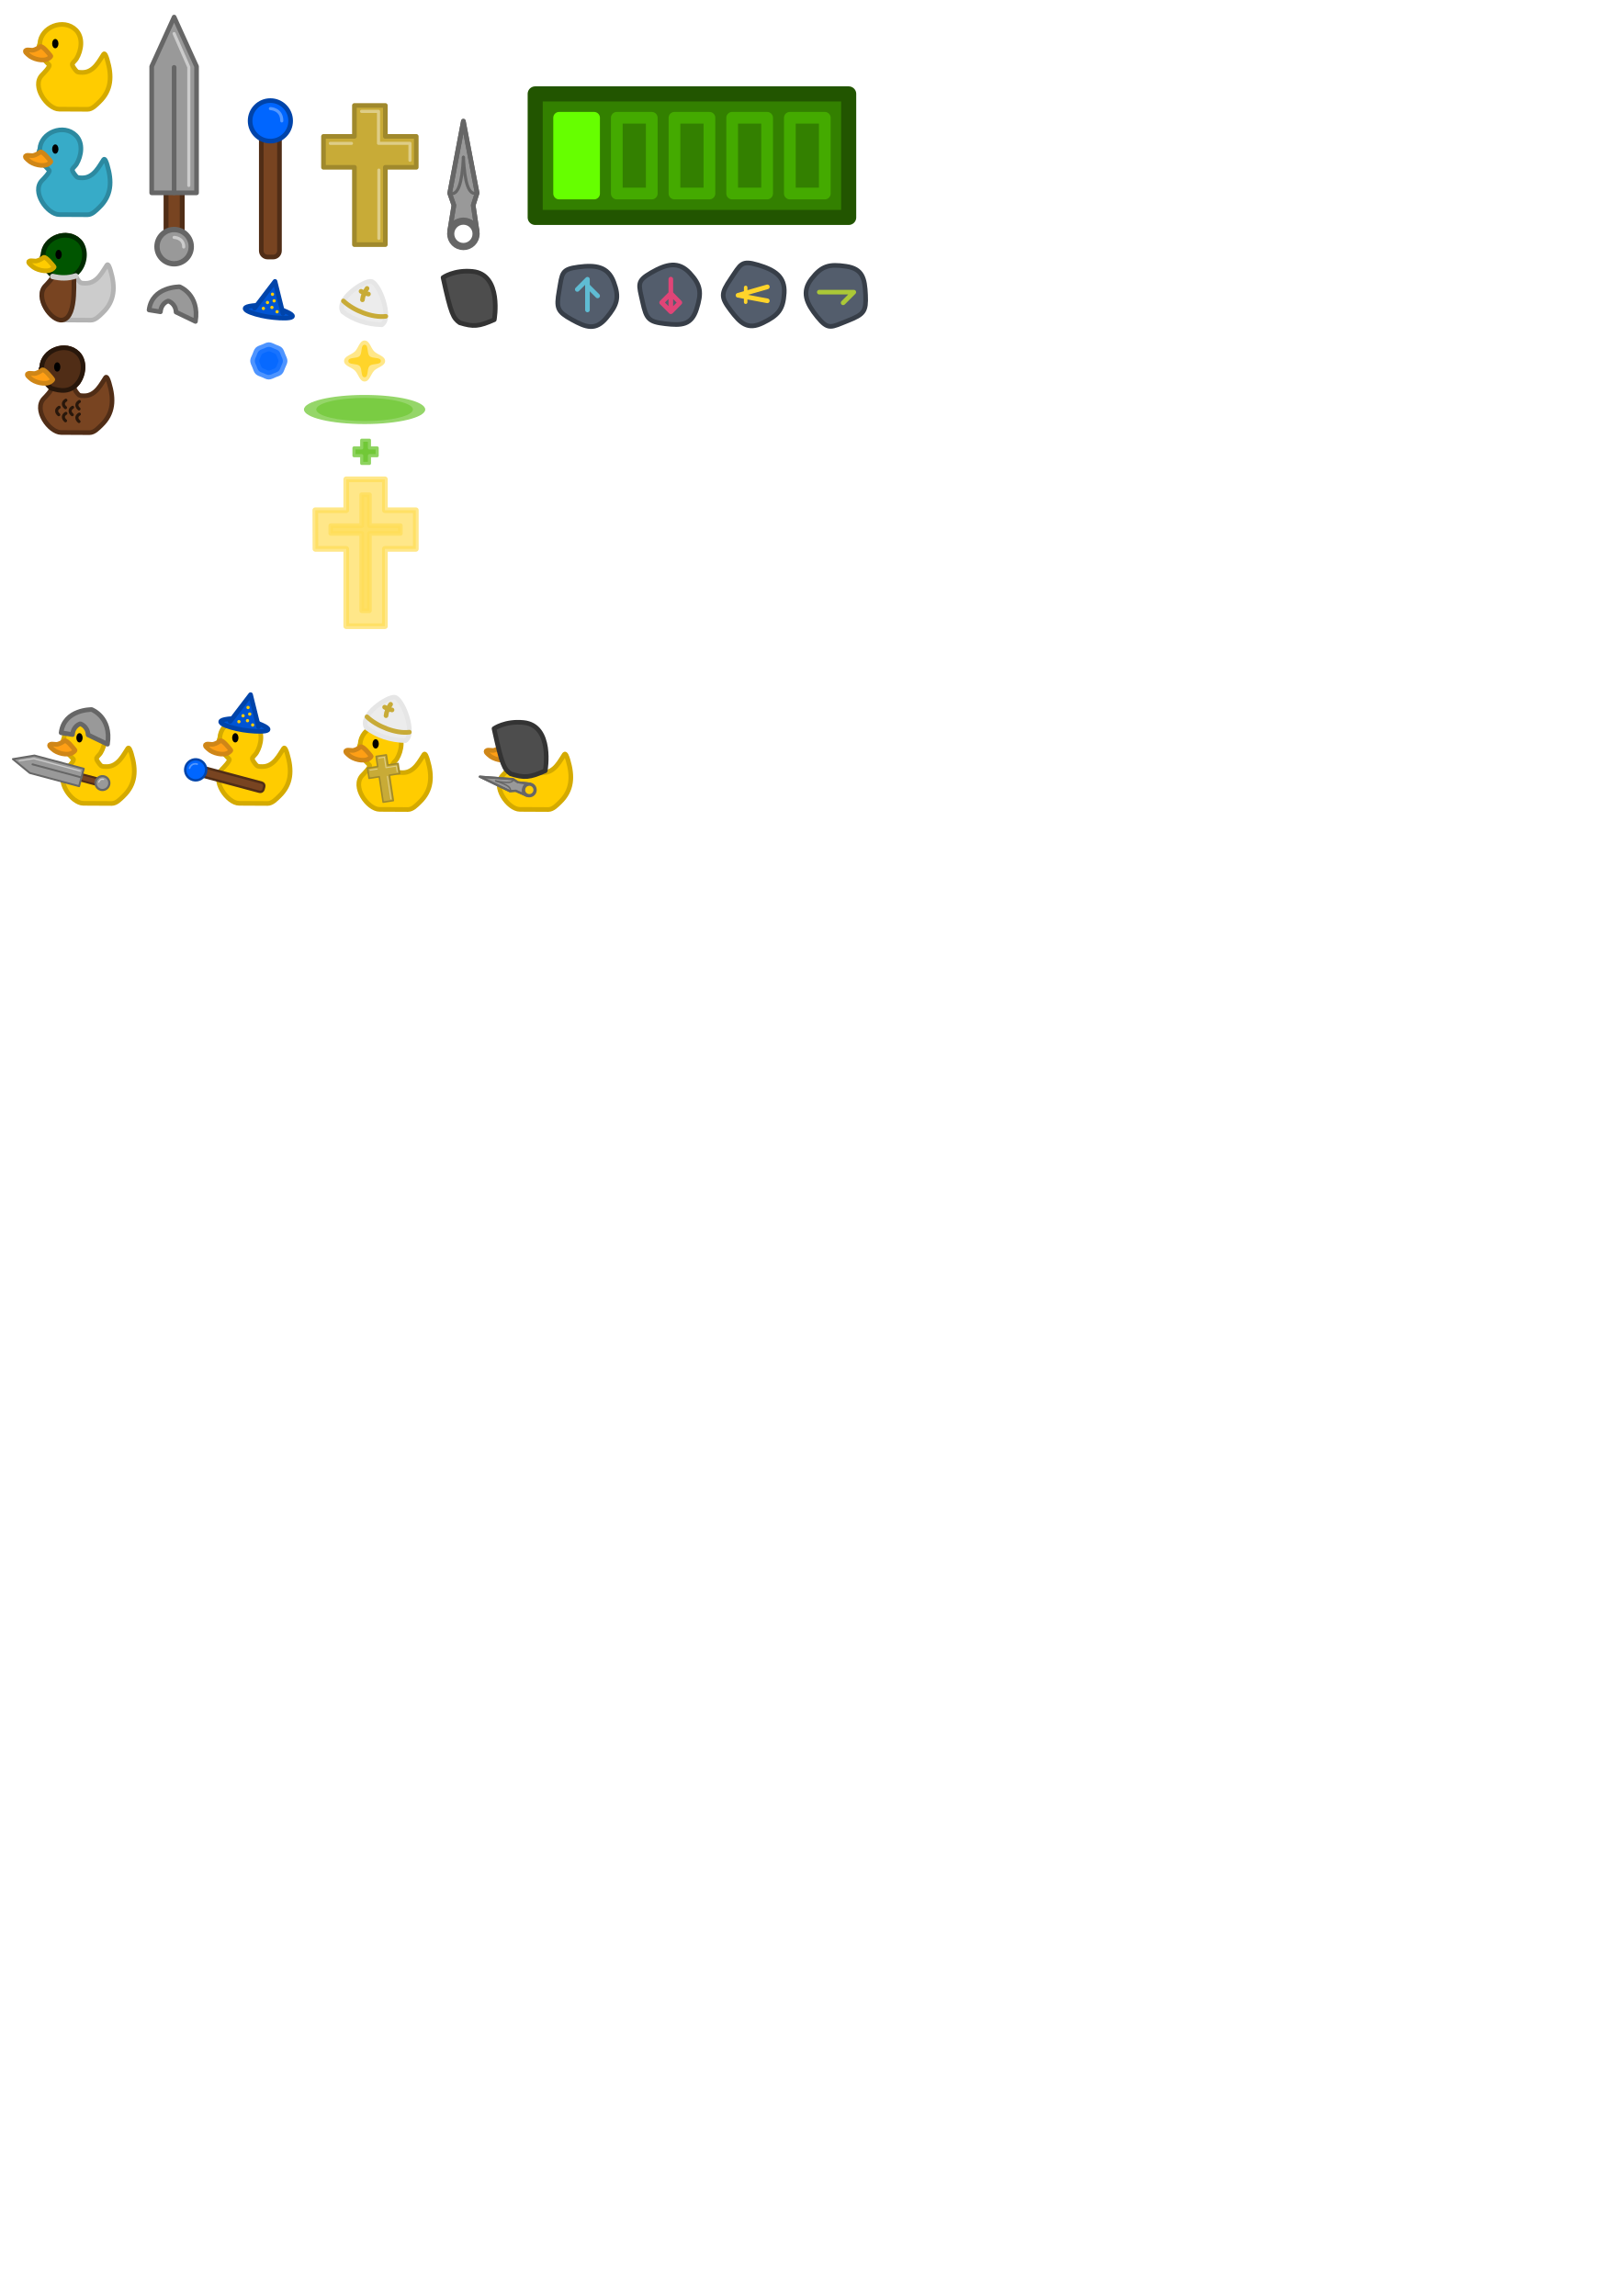
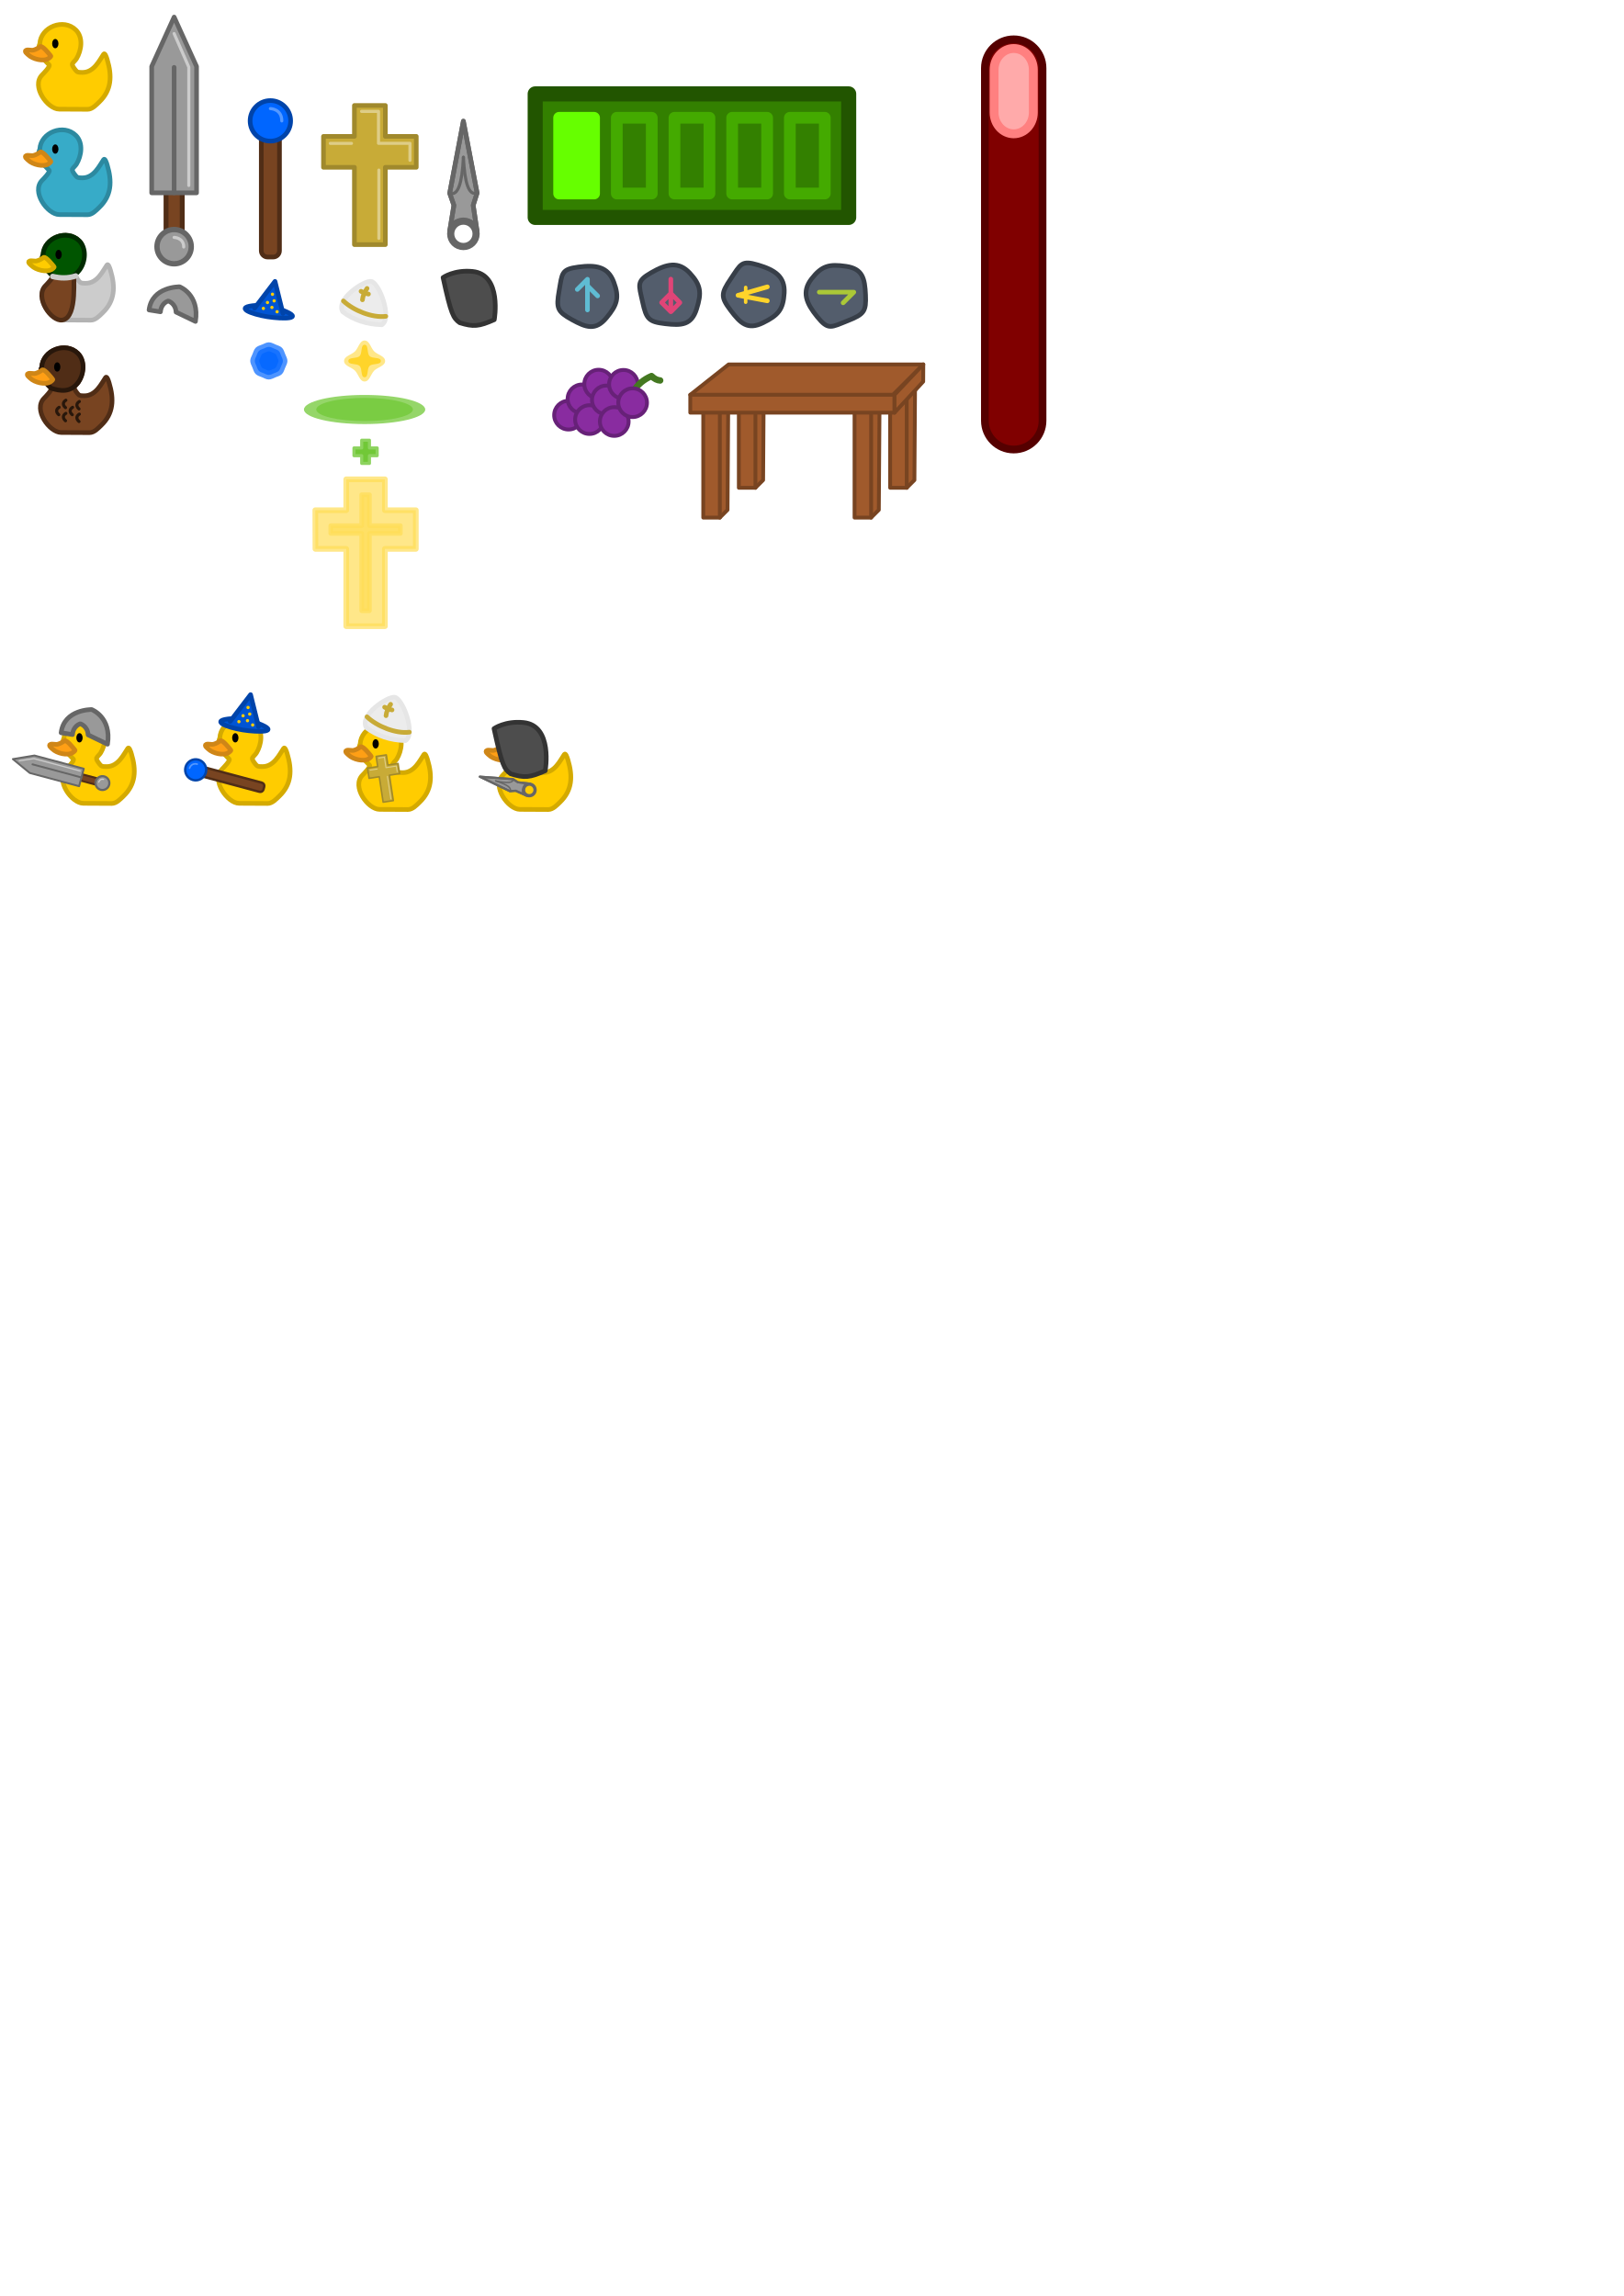
<svg xmlns="http://www.w3.org/2000/svg" xmlns:xlink="http://www.w3.org/1999/xlink" width="210mm" height="297mm" viewBox="0 0 210 297" version="1.1" id="svg1">
-   <defs id="defs1" />
+   <defs id="defs1">
+     </defs>
  <g id="layer1">
    <g id="g3" transform="translate(-98.49592,-90.29096)" style="fill:#71c837">
      <ellipse style="fill:#71c837;fill-opacity:0.75;stroke:none;stroke-width:0.753;stroke-linecap:round;stroke-linejoin:round;stroke-dasharray:none;stroke-opacity:1;paint-order:markers stroke fill" id="path23-5" cx="145.65" cy="143.262" rx="7.842" ry="1.883" />
      <ellipse style="fill:#71c837;fill-opacity:0.75;stroke:none;stroke-width:0.6;stroke-linecap:round;stroke-linejoin:round;stroke-dasharray:none;stroke-opacity:1;paint-order:markers stroke fill" id="path23" cx="145.65" cy="143.262" rx="6.251" ry="1.501" />
    </g>
    <g id="g309-5" transform="translate(-73.71679,-89.89099)">
      <path style="fill:#ffcc00;fill-opacity:1;stroke:#d4aa00;stroke-width:0.6;stroke-linecap:round;stroke-linejoin:round;stroke-dasharray:none;stroke-dashoffset:0;stroke-opacity:1;paint-order:normal" d="m 78.865,95.555 c 0.114,-2.192 3.098,-3.351 4.67,-1.779 0.978,0.978 0.714,2.644 0.073,3.711 -0.142,0.236 -0.415,0.426 -0.533,0.665 -0.097,0.196 0.419,0.849 0.574,0.979 0.172,0.144 0.526,0.129 0.735,0.129 1.5,0 2.207,-1.601 2.737,-2.363 0.158,-0.227 0.359,0.36 0.459,0.692 0.646,2.145 0.568,3.966 -1.029,5.498 -0.412,0.395 -0.91,0.942 -1.514,0.942 -1.498,0 -2.737,-0.019 -3.664,-0.019 -1.518,0 -3.66,-2.978 -2.2,-4.438 0.133,-0.133 1.087,-1.104 0.905,-1.286 -0.7,-0.7 -1.697,-1.657 -1.215,-2.731 z" id="path305-7" />
      <path style="fill:#ff9f15;fill-opacity:1;stroke:#cf8617;stroke-width:0.6;stroke-linecap:round;stroke-linejoin:round;stroke-dasharray:none;stroke-dashoffset:0;stroke-opacity:1;paint-order:normal" d="m 78.945,95.909 c -0.256,0.187 -0.565,0.366 -0.875,0.453 -0.29,0.081 -0.709,-0.078 -0.954,0.019 -0.356,0.14 0.161,0.509 0.254,0.602 0.547,0.547 1.952,0.919 2.629,0.468 0.052,-0.035 0.353,-0.245 0.285,-0.327 -0.209,-0.252 -1.016,-1.302 -1.339,-1.214 z" id="path306-4" />
      <ellipse style="fill:#000000;fill-opacity:1;stroke:none;stroke-width:0.632;stroke-linecap:round;stroke-linejoin:round;stroke-dasharray:none;stroke-dashoffset:0;stroke-opacity:1;paint-order:normal" id="path309-1" cx="80.868" cy="95.535" rx="0.409" ry="0.601" />
    </g>
    <g id="g309-5-3" transform="translate(-73.46537,-48.06432)">
      <path style="fill:#784421;fill-opacity:1;stroke:#502d16;stroke-width:0.6;stroke-linecap:round;stroke-linejoin:round;stroke-dasharray:none;stroke-dashoffset:0;stroke-opacity:1;paint-order:normal" d="m 78.865,95.555 c 0.114,-2.192 3.098,-3.351 4.67,-1.779 0.978,0.978 0.714,2.644 0.073,3.711 -0.142,0.236 -0.415,0.426 -0.533,0.665 -0.097,0.196 0.419,0.849 0.574,0.979 0.172,0.144 0.526,0.129 0.735,0.129 1.5,0 2.207,-1.601 2.737,-2.363 0.158,-0.227 0.359,0.36 0.459,0.692 0.646,2.145 0.568,3.966 -1.029,5.498 -0.412,0.395 -0.91,0.942 -1.514,0.942 -1.498,0 -2.737,-0.019 -3.664,-0.019 -1.518,0 -3.66,-2.978 -2.2,-4.438 0.133,-0.133 1.087,-1.104 0.905,-1.286 -0.7,-0.7 -1.697,-1.657 -1.215,-2.731 z" id="path305-7-5" />
      <path style="display:inline;fill:#502d16;fill-opacity:1;stroke:#28170b;stroke-width:0.6;stroke-linecap:round;stroke-linejoin:round;stroke-dasharray:none;stroke-dashoffset:0;stroke-opacity:1;paint-order:normal" d="m 78.865,95.555 c 0.114,-2.192 3.098,-3.351 4.67,-1.779 0.978,0.978 0.804,2.704 0.073,3.711 -1.023,1.41 -2.331,1.166 -3.529,0.799 -0.7,-0.7 -1.697,-1.657 -1.215,-2.731 z" id="path305-7-8-0-9" />
      <path style="fill:#ff9f15;fill-opacity:1;stroke:#cf8617;stroke-width:0.6;stroke-linecap:round;stroke-linejoin:round;stroke-dasharray:none;stroke-dashoffset:0;stroke-opacity:1;paint-order:normal" d="m 78.945,95.909 c -0.256,0.187 -0.565,0.366 -0.875,0.453 -0.29,0.081 -0.709,-0.078 -0.954,0.019 -0.356,0.14 0.161,0.509 0.254,0.602 0.547,0.547 1.952,0.919 2.629,0.468 0.052,-0.035 0.353,-0.245 0.285,-0.327 -0.209,-0.252 -1.016,-1.302 -1.339,-1.214 z" id="path306-4-6" />
      <ellipse style="fill:#000000;fill-opacity:1;stroke:none;stroke-width:0.632;stroke-linecap:round;stroke-linejoin:round;stroke-dasharray:none;stroke-dashoffset:0;stroke-opacity:1;paint-order:normal" id="path309-1-29" cx="80.868" cy="95.535" rx="0.409" ry="0.601" />
      <path style="fill:none;stroke:#28170b;stroke-width:0.4;stroke-linecap:round;stroke-linejoin:round;stroke-dasharray:none;stroke-opacity:0.998;paint-order:stroke markers fill" d="m 81.983,99.838 c -0.429,0.25 -0.403,0.658 -0.045,0.956" id="path13" />
      <path style="fill:none;stroke:#28170b;stroke-width:0.4;stroke-linecap:round;stroke-linejoin:round;stroke-dasharray:none;stroke-opacity:0.998;paint-order:stroke markers fill" d="m 82.855,100.752 c -0.429,0.25 -0.403,0.658 -0.045,0.956" id="path13-4" />
      <path style="fill:none;stroke:#28170b;stroke-width:0.4;stroke-linecap:round;stroke-linejoin:round;stroke-dasharray:none;stroke-opacity:0.998;paint-order:stroke markers fill" d="m 83.727,100.002 c -0.429,0.25 -0.403,0.658 -0.045,0.956" id="path13-6" />
      <path style="fill:none;stroke:#28170b;stroke-width:0.4;stroke-linecap:round;stroke-linejoin:round;stroke-dasharray:none;stroke-opacity:0.998;paint-order:stroke markers fill" d="m 83.727,101.634 c -0.429,0.25 -0.403,0.658 -0.045,0.956" id="path13-1" />
      <path style="fill:none;stroke:#28170b;stroke-width:0.4;stroke-linecap:round;stroke-linejoin:round;stroke-dasharray:none;stroke-opacity:0.998;paint-order:stroke markers fill" d="m 81.11,100.752 c -0.429,0.25 -0.403,0.658 -0.045,0.956" id="path13-9" />
      <path style="fill:none;stroke:#28170b;stroke-width:0.4;stroke-linecap:round;stroke-linejoin:round;stroke-dasharray:none;stroke-opacity:0.998;paint-order:stroke markers fill" d="m 81.983,101.535 c -0.429,0.25 -0.403,0.658 -0.045,0.956" id="path13-2" />
    </g>
    <g id="g309-5-0" transform="translate(-73.28835,-62.61608)">
      <path style="fill:#cccccc;fill-opacity:1;stroke:#b3b3b3;stroke-width:0.6;stroke-linecap:round;stroke-linejoin:round;stroke-dasharray:none;stroke-dashoffset:0;stroke-opacity:1;paint-order:normal" d="m 78.865,95.555 c 0.114,-2.192 3.098,-3.351 4.67,-1.779 0.978,0.978 0.258,2.465 -0.382,3.533 -0.142,0.236 0.041,0.605 -0.077,0.843 -0.097,0.196 0.419,0.849 0.574,0.979 0.172,0.144 0.526,0.129 0.735,0.129 1.5,0 2.207,-1.601 2.737,-2.363 0.158,-0.227 0.359,0.36 0.459,0.692 0.646,2.145 0.568,3.966 -1.029,5.498 -0.412,0.395 -0.91,0.942 -1.514,0.942 -1.498,0 -2.737,-0.019 -3.664,-0.019 -1.518,0 -3.66,-2.978 -2.2,-4.438 0.133,-0.133 1.087,-1.104 0.905,-1.286 -0.7,-0.7 -1.697,-1.657 -1.215,-2.731 z" id="path305-7-8" />
      <path style="fill:#784421;fill-opacity:1;stroke:#502d16;stroke-width:0.6;stroke-linecap:round;stroke-linejoin:round;stroke-dasharray:none;stroke-dashoffset:0;stroke-opacity:1;paint-order:normal" d="m 78.865,95.555 c 0.114,-2.192 3.098,-3.351 4.67,-1.779 0.978,0.978 0.258,2.465 -0.382,3.533 -0.142,0.236 0.026,0.668 -0.238,0.698 -0.263,0.03 0.518,5.636 -1.54,6.004 -1.477,0.264 -3.66,-2.978 -2.2,-4.438 0.133,-0.133 1.087,-1.104 0.905,-1.286 -0.7,-0.7 -1.697,-1.657 -1.215,-2.731 z" id="path305-7-8-02" />
      <path style="display:inline;fill:#005500;fill-opacity:1;stroke:#002b00;stroke-width:0.6;stroke-linecap:round;stroke-linejoin:round;stroke-dasharray:none;stroke-dashoffset:0;stroke-opacity:1;paint-order:normal" d="m 78.865,95.555 c 0.114,-2.192 3.098,-3.351 4.67,-1.779 0.978,0.978 0.804,2.704 0.073,3.711 -1.023,1.41 -2.331,1.166 -3.529,0.799 -0.7,-0.7 -1.697,-1.657 -1.215,-2.731 z" id="path305-7-8-0" />
      <path style="fill:none;fill-opacity:1;stroke:#cccccc;stroke-width:0.7;stroke-linecap:round;stroke-linejoin:round;stroke-dasharray:none;stroke-opacity:1;paint-order:stroke markers fill" d="m 80.101,98.377 c 1.019,0.243 1.935,0.274 2.982,-0.064" id="path22" />
      <path style="fill:#ffcc00;fill-opacity:1;stroke:#d4aa00;stroke-width:0.6;stroke-linecap:round;stroke-linejoin:round;stroke-dasharray:none;stroke-dashoffset:0;stroke-opacity:1;paint-order:normal" d="m 78.945,95.909 c -0.256,0.187 -0.565,0.366 -0.875,0.453 -0.29,0.081 -0.709,-0.078 -0.954,0.019 -0.356,0.14 0.161,0.509 0.254,0.602 0.547,0.547 1.952,0.919 2.629,0.468 0.052,-0.035 0.353,-0.245 0.285,-0.327 -0.209,-0.252 -1.016,-1.302 -1.339,-1.214 z" id="path306-4-5" />
      <ellipse style="fill:#000000;fill-opacity:1;stroke:none;stroke-width:0.632;stroke-linecap:round;stroke-linejoin:round;stroke-dasharray:none;stroke-dashoffset:0;stroke-opacity:1;paint-order:normal" id="path309-1-0" cx="80.868" cy="95.535" rx="0.409" ry="0.601" />
    </g>
    <g id="g309-5-7" transform="translate(-73.71679,-76.25354)">
      <path style="fill:#37abc8;fill-opacity:1;stroke:#2c89a0;stroke-width:0.6;stroke-linecap:round;stroke-linejoin:round;stroke-dasharray:none;stroke-dashoffset:0;stroke-opacity:1;paint-order:normal" d="m 78.865,95.555 c 0.114,-2.192 3.098,-3.351 4.67,-1.779 0.978,0.978 0.714,2.644 0.073,3.711 -0.142,0.236 -0.415,0.426 -0.533,0.665 -0.097,0.196 0.419,0.849 0.574,0.979 0.172,0.144 0.526,0.129 0.735,0.129 1.5,0 2.207,-1.601 2.737,-2.363 0.158,-0.227 0.359,0.36 0.459,0.692 0.646,2.145 0.568,3.966 -1.029,5.498 -0.412,0.395 -0.91,0.942 -1.514,0.942 -1.498,0 -2.737,-0.019 -3.664,-0.019 -1.518,0 -3.66,-2.978 -2.2,-4.438 0.133,-0.133 1.087,-1.104 0.905,-1.286 -0.7,-0.7 -1.697,-1.657 -1.215,-2.731 z" id="path305-7-2" />
      <path style="fill:#ff9f15;fill-opacity:1;stroke:#cf8617;stroke-width:0.6;stroke-linecap:round;stroke-linejoin:round;stroke-dasharray:none;stroke-dashoffset:0;stroke-opacity:1;paint-order:normal" d="m 78.945,95.909 c -0.256,0.187 -0.565,0.366 -0.875,0.453 -0.29,0.081 -0.709,-0.078 -0.954,0.019 -0.356,0.14 0.161,0.509 0.254,0.602 0.547,0.547 1.952,0.919 2.629,0.468 0.052,-0.035 0.353,-0.245 0.285,-0.327 -0.209,-0.252 -1.016,-1.302 -1.339,-1.214 z" id="path306-4-9" />
      <ellipse style="fill:#000000;fill-opacity:1;stroke:none;stroke-width:0.632;stroke-linecap:round;stroke-linejoin:round;stroke-dasharray:none;stroke-dashoffset:0;stroke-opacity:1;paint-order:normal" id="path309-1-2" cx="80.868" cy="95.535" rx="0.409" ry="0.601" />
    </g>
    <g id="g1" transform="translate(-6.610538,6.670045)">
      <path style="display:none;fill:#666666;fill-opacity:0.574;stroke:none;stroke-width:0.6;stroke-linecap:round;stroke-linejoin:round;stroke-dasharray:none;stroke-opacity:0.998;paint-order:stroke markers fill" d="m 32.032,18.275 c 0,-10.1 4.422,-16.88 13.289,-16.88 C 43.249,-2.333 34.644,-5.794 29.131,-4.463" id="path7" />
      <rect style="fill:#784421;stroke:#502d16;stroke-width:0.633;stroke-linecap:round;stroke-linejoin:round;stroke-dasharray:none;stroke-opacity:0.998;paint-order:normal" id="rect1" width="2.09" height="5.879" x="28.085" y="17.672" />
      <path style="fill:#999999;stroke:#666666;stroke-width:0.6;stroke-linecap:round;stroke-linejoin:round;stroke-dasharray:none;stroke-opacity:0.998;paint-order:normal" d="m 26.229,1.928 v 16.347 h 5.803 V 1.928 l -2.901,-6.391 z" id="path17" />
      <ellipse style="fill:#999999;stroke:#666666;stroke-width:0.692;stroke-linecap:round;stroke-linejoin:round;stroke-dasharray:none;stroke-opacity:0.998;paint-order:normal" id="path1" cx="29.131" cy="25.238" rx="2.216" ry="2.216" />
      <path style="fill:#999999;stroke:#666666;stroke-width:0.6;stroke-linecap:round;stroke-linejoin:round;stroke-dasharray:none;stroke-opacity:0.998;paint-order:normal" d="M 29.131,18.275 V 2.043 Z" id="path18" />
      <path style="fill:none;stroke:#cccccc;stroke-width:0.4;stroke-linecap:round;stroke-linejoin:round;stroke-dasharray:none;stroke-opacity:0.998;paint-order:normal" d="m 29.131,24.038 c 0,0 1.239,0.032 1.239,1.239" id="path6" />
      <path style="fill:none;stroke:#cccccc;stroke-width:0.4;stroke-linecap:round;stroke-linejoin:round;stroke-dasharray:none;stroke-opacity:0.998;paint-order:normal" d="m 29.131,-2.327 1.897,4.334 V 17.319" id="path5" />
    </g>
    <g id="g2">
      <rect style="fill:#784421;stroke:#502d16;stroke-width:0.6;stroke-linecap:round;stroke-linejoin:round;stroke-dasharray:none;stroke-opacity:0.998;paint-order:normal" id="rect1-0" width="2.353" height="17.308" x="33.793" y="15.941" ry="0.821" />
      <ellipse style="fill:#0066ff;stroke:#0044aa;stroke-width:0.6;stroke-linecap:round;stroke-linejoin:round;stroke-dasharray:none;stroke-opacity:0.998;paint-order:normal" id="path1-8" cx="34.969" cy="15.632" rx="2.62" ry="2.62" />
      <path style="fill:none;stroke:#5599ff;stroke-width:0.4;stroke-linecap:round;stroke-linejoin:round;stroke-dasharray:none;stroke-opacity:0.998;paint-order:normal" d="m 34.969,14.049 c 0,0 1.476,0.019 1.476,1.592" id="path4" />
    </g>
    <g id="g9" transform="translate(0.8065841,-0.3840926)">
      <path style="fill:#c8ab37;stroke:#a0892c;stroke-width:0.6;stroke-linecap:round;stroke-linejoin:round;stroke-dasharray:none;stroke-opacity:0.998;paint-order:normal" d="m 45.031,32.026 h 4 v -10 h 4 v -4 h -4 v -4 h -4 v 4 h -4 v 4 l 4,1e-6 z" id="path2" />
      <path d="m 41.912,18.932 h 2.739" style="fill:none;stroke:#decd87;stroke-width:0.4;stroke-linecap:round;stroke-linejoin:round;stroke-dasharray:none;stroke-opacity:0.998;paint-order:stroke markers fill" id="path1-9" />
      <path style="fill:none;stroke:#decd87;stroke-width:0.4;stroke-linecap:round;stroke-linejoin:round;stroke-dasharray:none;stroke-opacity:0.998;paint-order:stroke markers fill" d="M 48.193,31.219 V 22.384" id="path9" />
      <path style="fill:none;stroke:#decd87;stroke-width:0.4;stroke-linecap:round;stroke-linejoin:round;stroke-dasharray:none;stroke-opacity:0.998;paint-order:stroke markers fill" d="m 52.216,21.119 v -2.196 h -4.069 l 5.14e-4,-4.13 h -2.194" id="path8" />
    </g>
    <path style="fill:#999999;stroke:#666666;stroke-width:0.6;stroke-linecap:round;stroke-linejoin:round;stroke-dasharray:none;stroke-opacity:0.998;paint-order:normal" d="m 19.281,40.096 1.469,0.237 c 0.108,-1.165 1.011,-1.398 1.011,-1.398 0,0 0.955,0.285 1.009,1.437 l 2.509,1.207 c 0.565,-3.506 -2.05,-4.483 -2.05,-4.483 0,0 -3.576,-0.055 -3.949,3.001 z" id="path3" />
    <g id="g11" transform="translate(-0.00706945,39.02997)">
      <use x="0" y="0" xlink:href="#g309-5" id="use9" transform="translate(3.13578,50.76382)" />
      <use x="0" y="0" xlink:href="#path3" id="use10" transform="translate(-11.36824,15.65813)" />
      <use x="0" y="0" xlink:href="#g1" id="use11" transform="matrix(0.1045204,-0.3900755,0.3900755,0.1045204,-1.544536,67.71548)" />
    </g>
    <g id="g12" transform="translate(26.70656,36.09714)">
      <path style="fill:#0055d4;stroke:#0044aa;stroke-width:0.6;stroke-linecap:round;stroke-linejoin:round;stroke-dasharray:none;stroke-opacity:0.998;paint-order:normal" d="m 6.461,3.4 c -3.095,0.215 -0.628,1.15 1.396,1.472 2.024,0.322 4.998,0.319 1.988,-0.848" id="path11" />
      <path style="fill:#0055d4;stroke:#0044aa;stroke-width:0.6;stroke-linecap:round;stroke-linejoin:round;stroke-dasharray:none;stroke-opacity:0.998;paint-order:normal" d="M 9.89,4.453 8.861,0.304 6.218,3.766" id="path12" />
      <circle style="fill:#ffcc00;stroke:none;stroke-width:0.2;stroke-linecap:round;stroke-linejoin:round;stroke-dasharray:none;stroke-opacity:0.998;paint-order:normal" id="path14" cx="7.354" cy="3.798" r="0.214" />
      <circle style="fill:#ffcc00;stroke:none;stroke-width:0.2;stroke-linecap:round;stroke-linejoin:round;stroke-dasharray:none;stroke-opacity:0.998;paint-order:normal" id="path14-8" cx="7.889" cy="3.033" r="0.214" />
      <circle style="fill:#ffcc00;stroke:none;stroke-width:0.2;stroke-linecap:round;stroke-linejoin:round;stroke-dasharray:none;stroke-opacity:0.998;paint-order:normal" id="path14-6" cx="9.132" cy="4.227" r="0.214" />
      <circle style="fill:#ffcc00;stroke:none;stroke-width:0.2;stroke-linecap:round;stroke-linejoin:round;stroke-dasharray:none;stroke-opacity:0.998;paint-order:normal" id="path14-69" cx="8.463" cy="3.669" r="0.214" />
      <circle style="fill:#ffcc00;stroke:none;stroke-width:0.2;stroke-linecap:round;stroke-linejoin:round;stroke-dasharray:none;stroke-opacity:0.998;paint-order:normal" id="path14-2" cx="8.749" cy="2.818" r="0.214" />
      <circle style="fill:#ffcc00;stroke:none;stroke-width:0.2;stroke-linecap:round;stroke-linejoin:round;stroke-dasharray:none;stroke-opacity:0.998;paint-order:normal" id="path14-5" cx="8.534" cy="1.967" r="0.214" />
    </g>
    <g id="g23" transform="translate(-0.00706945,39.02997)">
      <use x="0" y="0" xlink:href="#g309-5" id="use12" transform="translate(23.28891,50.76382)" />
      <use x="0" y="0" xlink:href="#g12" id="use13" transform="translate(-3.152405,14.42477)" style="fill:#ffcc00" />
      <use x="0" y="0" xlink:href="#g2" id="use14" transform="matrix(0.1341173,-0.5005327,0.5005327,0.1341173,12.80043,75.95892)" />
    </g>
    <g id="g20" transform="translate(38.52063,36.85158)">
      <path style="fill:#ececec;stroke:#e6e6e6;stroke-width:0.6;stroke-linecap:round;stroke-linejoin:round;stroke-dasharray:none;stroke-opacity:0.998;paint-order:normal" d="M 5.814,3.488 C 7.23,4.55 8.915,5.106 10.87,5.157 12.235,4.31 10.544,-0.265 9.479,-0.455 8.62,-0.608 4.841,1.833 5.814,3.488 Z" id="path15" />
      <path style="fill:none;stroke:#c8ab37;stroke-width:0.6;stroke-linecap:round;stroke-linejoin:round;stroke-dasharray:none;stroke-opacity:0.998;paint-order:normal" d="M 5.894,2.078 C 7.173,3.303 9.628,4.296 11.373,4.064" id="path16" />
      <path style="fill:none;stroke:#c8ab37;stroke-width:0.6;stroke-linecap:round;stroke-linejoin:round;stroke-dasharray:none;stroke-opacity:0.998;paint-order:normal" d="M 8.95,0.456 C 8.597,0.971 8.399,1.463 8.356,1.93" id="path19" />
      <path style="fill:none;stroke:#c8ab37;stroke-width:0.6;stroke-linecap:round;stroke-linejoin:round;stroke-dasharray:none;stroke-opacity:0.998;paint-order:normal" d="M 8.175,0.831 C 8.446,0.998 8.765,1.117 9.131,1.189" id="path20" />
    </g>
    <g id="g22" transform="translate(-0.00706945,39.02997)">
      <use x="0" y="0" xlink:href="#g309-5" id="use20" transform="translate(41.44079,51.54839)" />
      <use x="0" y="0" xlink:href="#g20" id="use21" transform="translate(3.05712,14.7646)" />
      <use x="0" y="0" xlink:href="#g9" id="use22" transform="matrix(0.3286899,-0.05027876,0.05027876,0.3286899,32.90351,56.63893)" />
    </g>
    <g id="g25" style="stroke-width:0.6;stroke-dasharray:none">
      <path style="fill:#999999;stroke:#666666;stroke-width:0.6;stroke-linecap:round;stroke-linejoin:round;stroke-dasharray:none;stroke-opacity:0.998;paint-order:normal" d="m 58.161,29.895 0.543,-3.337 -0.543,-1.566 1.769,-9.319 1.775,9.293 -0.504,1.593 0.499,3.337 c -0.158,-1.126 -0.932,-1.292 -1.767,-1.292 -0.834,-4e-6 -1.621,0.151 -1.772,1.292 z" id="path24-7" />
      <circle style="fill:none;stroke:#666666;stroke-width:0.929;stroke-linecap:round;stroke-linejoin:round;stroke-dasharray:none;stroke-opacity:0.998;paint-order:normal" id="path23-8" cx="59.933" cy="30.247" r="1.644" />
      <path style="fill:none;stroke:#666666;stroke-width:0.4;stroke-linecap:round;stroke-linejoin:round;stroke-dasharray:none;stroke-opacity:0.998;paint-order:normal" d="m 58.161,24.992 c 1.067,0.393 1.604,-1.241 1.772,-4.63" id="path25" />
      <use x="0" y="0" xlink:href="#path25" id="use26" transform="matrix(-1,0,0,1,119.8668,-0.02680999)" style="stroke:#b3b3b3" />
      <path style="fill:none;stroke:#666666;stroke-width:0.6;stroke-linecap:round;stroke-linejoin:round;stroke-dasharray:none;stroke-opacity:0.998;paint-order:normal" d="m 58.161,29.895 0.543,-3.337 -0.543,-1.566 1.769,-9.319 1.775,9.293 -0.504,1.593 0.499,3.337 c -0.158,-1.126 -0.932,-1.292 -1.767,-1.292 -0.834,-4e-6 -1.621,0.151 -1.772,1.292 z" id="path24-7-0" />
    </g>
    <path style="fill:#4d4d4d;stroke:#333333;stroke-width:0.6;stroke-linecap:round;stroke-linejoin:round;stroke-dasharray:none;stroke-opacity:0.998;paint-order:normal" d="m 57.304,35.901 c 1.042,4.802 1.32,5.238 2.151,5.846 1.787,0.563 2.481,0.488 4.472,-0.394 0,0 1.055,-5.86 -2.818,-6.241 -2.376,-0.234 -3.805,0.789 -3.805,0.789 z" id="path26-5" />
    <g id="g7">
      <use x="0" y="0" xlink:href="#g309-5" id="use28" transform="translate(59.5856,90.57836)" />
      <use x="0" y="0" xlink:href="#g25" id="use30" transform="matrix(0.1177285,-0.4393688,0.4393688,0.1177285,48.1118,124.9542)" />
      <use x="0" y="0" xlink:href="#path26-5" id="use31" transform="translate(6.589787,58.34948)" />
    </g>
    <g id="g17" transform="matrix(0.1214557,0,0,0.1214557,18.73878,39.26403)">
      <use x="0" y="0" xlink:href="#path10" id="use17" transform="matrix(1.930925,0,0,1.930925,-122.8689,-56.88519)" />
      <use x="0" y="0" xlink:href="#path10" id="use16" transform="matrix(1.459386,0,0,1.459386,-60.63238,-28.07125)" />
      <path style="fill:#0066ff;fill-opacity:0.693;stroke:none;stroke-width:0.6;stroke-linecap:round;stroke-linejoin:round;stroke-dasharray:none;stroke-opacity:0.998;paint-order:stroke markers fill" id="path10" d="M 30.607,69.262 C 27.024,70.992 23.685,73.307 19.712,73.534 15.74,73.76 12.16,71.838 8.403,70.527 4.647,69.216 0.648,68.492 -2.32,65.844 -5.289,63.195 -6.462,59.304 -8.191,55.721 -9.92,52.138 -12.236,48.799 -12.462,44.826 c -0.226,-3.972 1.696,-7.553 3.007,-11.309 1.311,-3.756 2.035,-7.755 4.683,-10.724 2.649,-2.969 6.539,-4.141 10.123,-5.871 3.583,-1.729 6.922,-4.045 10.894,-4.271 3.972,-0.226 7.553,1.696 11.309,3.007 3.756,1.311 7.755,2.035 10.724,4.683 2.969,2.649 4.141,6.539 5.871,10.123 1.729,3.583 4.045,6.922 4.271,10.894 0.226,3.972 -1.696,7.553 -3.007,11.309 -1.311,3.756 -2.035,7.755 -4.683,10.724 -2.649,2.969 -6.539,4.141 -10.123,5.871 z" transform="matrix(0.2228428,0.2518008,-0.2518008,0.2228428,138.8302,46.9761)" />
    </g>
    <g id="g21" transform="matrix(0.8709161,0,0,0.8709161,6.086816,6.028004)">
      <path style="fill:#ffdd55;fill-opacity:0.693;stroke:none;stroke-width:0.6;stroke-linecap:round;stroke-linejoin:round;stroke-dasharray:none;stroke-opacity:0.998;paint-order:stroke markers fill" id="path21-2" d="m 47.41,47.511 c -0.411,0.411 -1.125,-0.106 -1.706,-0.106 -0.581,0 -1.295,0.517 -1.706,0.106 -0.411,-0.411 0.106,-1.125 0.106,-1.706 0,-0.581 -0.517,-1.295 -0.106,-1.706 0.411,-0.411 1.125,0.106 1.706,0.106 0.581,0 1.295,-0.517 1.706,-0.106 0.411,0.411 -0.106,1.125 -0.106,1.706 0,0.581 0.517,1.295 0.106,1.706 z" transform="matrix(0.892668,-0.892668,0.892668,0.892668,-34.53239,46.60809)" />
      <path style="fill:#ffcc00;fill-opacity:0.693;stroke:none;stroke-width:0.6;stroke-linecap:round;stroke-linejoin:round;stroke-dasharray:none;stroke-opacity:0.998;paint-order:stroke markers fill" id="path21" d="m 47.41,47.511 c -0.44,0.44 -1.084,-0.661 -1.706,-0.661 -0.622,0 -1.266,1.101 -1.706,0.661 -0.44,-0.44 0.661,-1.084 0.661,-1.706 0,-0.622 -1.101,-1.266 -0.661,-1.706 0.44,-0.44 1.084,0.661 1.706,0.661 0.622,0 1.266,-1.101 1.706,-0.661 0.44,0.44 -0.661,1.084 -0.661,1.706 0,0.622 1.101,1.266 0.661,1.706 z" transform="rotate(-45,47.50758,44.50061)" />
    </g>
    <g id="g24">
      <rect style="fill:#338000;stroke:#225500;stroke-width:1.951;stroke-linecap:round;stroke-linejoin:round;stroke-dasharray:none;stroke-opacity:0.998;paint-order:normal" id="rect13" width="40.545" height="15.978" x="69.219" y="12.146" />
      <rect style="fill:#66ff00;stroke:#66ff00;stroke-width:1.516;stroke-linecap:round;stroke-linejoin:round;stroke-dasharray:none;stroke-opacity:0.998;paint-order:normal" id="rect14" width="4.52" height="9.797" x="72.314" y="15.236" />
      <rect style="fill:#338000;stroke:#44aa00;stroke-width:1.516;stroke-linecap:round;stroke-linejoin:round;stroke-dasharray:none;stroke-opacity:0.998;paint-order:normal" id="rect14-7" width="4.52" height="9.797" x="79.774" y="15.236" />
      <rect style="fill:#338000;stroke:#44aa00;stroke-width:1.516;stroke-linecap:round;stroke-linejoin:round;stroke-dasharray:none;stroke-opacity:0.998;paint-order:normal" id="rect14-7-6" width="4.52" height="9.797" x="87.234" y="15.236" />
      <rect style="fill:#338000;stroke:#44aa00;stroke-width:1.516;stroke-linecap:round;stroke-linejoin:round;stroke-dasharray:none;stroke-opacity:0.998;paint-order:normal" id="rect14-7-4" width="4.52" height="9.797" x="94.694" y="15.236" />
      <rect style="fill:#338000;stroke:#44aa00;stroke-width:1.516;stroke-linecap:round;stroke-linejoin:round;stroke-dasharray:none;stroke-opacity:0.998;paint-order:normal" id="rect14-7-3" width="4.52" height="9.797" x="102.154" y="15.236" />
    </g>
    <path style="fill:#71c837;stroke:#8dd35f;stroke-width:0.4;stroke-linecap:round;stroke-linejoin:round;stroke-dasharray:none;stroke-opacity:0.998;paint-order:normal" d="m 46.781,58.944 h -1 v -1 h 1 v -1 h 1 v 1 h 1 v 1 h -1 v 1 h -1 z" id="path24" />
    <g id="g26" style="fill:#ffdd55;fill-opacity:0.694;stroke:#ffdd55;stroke-opacity:0.694" transform="translate(-15.21909,-0.9999999)">
      <path style="fill:#ffdd55;fill-opacity:0.694;stroke:#ffdd55;stroke-width:0.734;stroke-linecap:round;stroke-linejoin:round;stroke-dasharray:none;stroke-opacity:0.694;paint-order:normal" d="m 60,82 h 5 v -10 h 4 v -5 h -4 v -4 h -5 v 4 h -4 l 0.016,5 h 3.984 z" id="path2-5-1-8" />
      <path style="fill:#ffdd55;fill-opacity:0.694;stroke:#ffdd55;stroke-width:0.6;stroke-linecap:round;stroke-linejoin:round;stroke-dasharray:none;stroke-opacity:0.694;paint-order:normal" d="m 62,80 h 1 v -10 h 4 v -1 h -4 v -4 h -1 v 4 h -4 v 1 h 4 z" id="path2-5-10" />
    </g>
    <path style="fill:none;stroke:#483e37;stroke-width:5;stroke-linecap:round;stroke-linejoin:round;stroke-opacity:0.998;paint-order:stroke markers fill" d="m -68.924,507.961 13.156,-17.196 11.726,15.444" id="path28" />
    <g id="g32" transform="translate(-0.46049)">
      <path style="fill:#535d6c;stroke:#373e48;stroke-width:0.6;stroke-linecap:round;stroke-linejoin:round;stroke-dasharray:none;stroke-opacity:0.998;paint-order:normal" id="path29" d="m 81.182,41.61 c -1.401,1.679 -2.608,1.267 -4.482,0.226 -1.874,-1.041 -2.038,-1.468 -1.637,-3.738 0.401,-2.27 0.248,-2.771 2.487,-3.066 2.239,-0.295 3.823,-0.068 4.578,1.945 0.755,2.013 0.455,2.954 -0.946,4.633 z" transform="translate(-2.287947,-0.4941632)" />
      <path style="fill:none;stroke:#5fbcd3;stroke-width:0.6;stroke-linecap:round;stroke-linejoin:round;stroke-dasharray:none;stroke-opacity:0.998;paint-order:normal" d="m 76.438,40.091 v -3.968 l -1.316,1.316" id="path31" />
      <path d="M 77.753,38.275 76.438,36.962" style="fill:none;stroke:#5fbcd3;stroke-width:0.6;stroke-linecap:round;stroke-linejoin:round;stroke-dasharray:none;stroke-opacity:0.998;paint-order:normal" id="path1-3" />
    </g>
    <g id="g32-1" transform="translate(10.333)">
      <path style="fill:#535d6c;stroke:#373e48;stroke-width:0.6;stroke-linecap:round;stroke-linejoin:round;stroke-dasharray:none;stroke-opacity:0.998;paint-order:normal" id="path29-2" d="m 81.182,41.61 c -1.401,1.679 -2.608,1.267 -4.482,0.226 -1.874,-1.041 -2.038,-1.468 -1.637,-3.738 0.401,-2.27 0.248,-2.771 2.487,-3.066 2.239,-0.295 3.823,-0.068 4.578,1.945 0.755,2.013 0.455,2.954 -0.946,4.633 z" transform="rotate(-22.30323,76.30852,44.39053)" />
      <path style="fill:none;stroke:#e04477;stroke-width:0.6;stroke-linecap:round;stroke-linejoin:round;stroke-dasharray:none;stroke-opacity:0.998;paint-order:normal" d="m 76.427,36.107 v 4.218 l -1.189,-1.189 1.189,-1.189 1.171,1.198 -1.135,1.162" id="path32" />
    </g>
    <g id="g32-1-6" transform="translate(21.12649,-0.1244079)">
      <path style="fill:#535d6c;stroke:#373e48;stroke-width:0.6;stroke-linecap:round;stroke-linejoin:round;stroke-dasharray:none;stroke-opacity:0.998;paint-order:normal" id="path29-2-2" d="m 81.182,41.61 c -1.401,1.679 -2.608,1.267 -4.482,0.226 -1.874,-1.041 -2.038,-1.468 -1.637,-3.738 0.401,-2.27 0.248,-2.771 2.487,-3.066 2.239,-0.295 3.823,-0.068 4.578,1.945 0.755,2.013 0.455,2.954 -0.946,4.633 z" transform="rotate(24.05245,78.72174,33.21744)" />
      <path style="fill:none;stroke:#ffd42a;stroke-width:0.6;stroke-linecap:round;stroke-linejoin:round;stroke-dasharray:none;stroke-opacity:0.998;paint-order:normal" d="m 78.113,37.232 -3.789,1.09 3.789,0.715" id="path33" />
      <path style="fill:none;stroke:#ffd42a;stroke-width:0.456;stroke-linecap:round;stroke-linejoin:round;stroke-dasharray:none;stroke-opacity:0.998;paint-order:normal" d="m 75.314,37.305 v 1.911" id="path34" />
    </g>
    <g id="g32-1-6-2" transform="translate(31.91998,-0.3299441)">
      <path style="fill:#535d6c;stroke:#373e48;stroke-width:0.6;stroke-linecap:round;stroke-linejoin:round;stroke-dasharray:none;stroke-opacity:0.998;paint-order:normal" id="path29-2-2-0" d="m 81.182,41.61 c -1.401,1.679 -2.608,1.267 -4.482,0.226 -1.874,-1.041 -2.038,-1.468 -1.637,-3.738 0.401,-2.27 0.248,-2.771 2.487,-3.066 2.239,-0.295 3.823,-0.068 4.578,1.945 0.755,2.013 0.455,2.954 -0.946,4.633 z" transform="rotate(-121.6095,77.42386,39.22655)" />
      <path style="fill:none;stroke:#abc837;stroke-width:0.6;stroke-linecap:round;stroke-linejoin:round;stroke-dasharray:none;stroke-opacity:0.998;paint-order:normal" d="m 74.042,38.121 h 4.462 l -1.378,1.378" id="path35" />
    </g>
+     <g id="g83" transform="translate(-43.7967,-63.10739)">
+       <g id="g84-0" transform="translate(4.29319,-3.361091)">
+         <path style="fill:#a05a2c;stroke:#784421;stroke-width:0.495;stroke-linecap:round;stroke-linejoin:round;stroke-dasharray:none;stroke-opacity:1;paint-order:normal" d="m 137.205,129.565 0.995,-0.995 0.09,-13.488 -1.085,0.247" id="path84-1" />
+         <rect style="fill:#a05a2c;stroke:#784421;stroke-width:0.495;stroke-linecap:round;stroke-linejoin:round;stroke-dasharray:none;stroke-opacity:1;paint-order:normal" id="rect83-7" width="2.145" height="14.235" x="135.061" y="115.33" />
+       </g>
+       <g id="g84" transform="translate(-0.3100586,0.4949967)">
+         <path style="fill:#a05a2c;stroke:#784421;stroke-width:0.495;stroke-linecap:round;stroke-linejoin:round;stroke-dasharray:none;stroke-opacity:1;paint-order:normal" d="m 137.205,129.565 0.995,-0.995 0.09,-13.488 -1.085,0.247" id="path84" />
+         <rect style="fill:#a05a2c;stroke:#784421;stroke-width:0.495;stroke-linecap:round;stroke-linejoin:round;stroke-dasharray:none;stroke-opacity:1;paint-order:normal" id="rect83" width="2.145" height="14.235" x="135.061" y="115.33" />
+       </g>
+       <g id="g84-0-5" transform="translate(23.86198,-3.361094)">
+         <path style="fill:#a05a2c;stroke:#784421;stroke-width:0.495;stroke-linecap:round;stroke-linejoin:round;stroke-dasharray:none;stroke-opacity:1;paint-order:normal" d="m 137.205,129.565 0.995,-0.995 0.09,-13.488 -1.085,0.247" id="path84-1-6" />
+         <rect style="fill:#a05a2c;stroke:#784421;stroke-width:0.495;stroke-linecap:round;stroke-linejoin:round;stroke-dasharray:none;stroke-opacity:1;paint-order:normal" id="rect83-7-9" width="2.145" height="14.235" x="135.061" y="115.33" />
+       </g>
+       <g id="g84-6" transform="translate(19.25873,0.4949944)">
+         <path style="fill:#a05a2c;stroke:#784421;stroke-width:0.495;stroke-linecap:round;stroke-linejoin:round;stroke-dasharray:none;stroke-opacity:1;paint-order:normal" d="m 137.205,129.565 0.995,-0.995 0.09,-13.488 -1.085,0.247" id="path84-5" />
+         <rect style="fill:#a05a2c;stroke:#784421;stroke-width:0.495;stroke-linecap:round;stroke-linejoin:round;stroke-dasharray:none;stroke-opacity:1;paint-order:normal" id="rect83-2" width="2.145" height="14.235" x="135.061" y="115.33" />
+       </g>
+       <path style="fill:#a05a2c;stroke:#784421;stroke-width:0.495;stroke-linecap:round;stroke-linejoin:round;stroke-dasharray:none;stroke-opacity:1;paint-order:normal" d="m 133.073,114.173 v 2.314 h 26.419 v -2.314" id="path82" />
+       <path style="fill:#a05a2c;stroke:#784421;stroke-width:0.495;stroke-linecap:round;stroke-linejoin:round;stroke-dasharray:none;stroke-opacity:1;paint-order:normal" d="m 133.073,114.173 h 26.209 l 3.927,-3.927 h -25.175 z" id="path81" />
+       <path style="fill:#a05a2c;stroke:#784421;stroke-width:0.495;stroke-linecap:round;stroke-linejoin:round;stroke-dasharray:none;stroke-opacity:1;paint-order:normal" d="m 159.492,116.487 3.705,-4.019 0.012,-2.222 -3.717,3.927 z" id="path83" />
+       <rect style="fill:#800000;stroke:#550000;stroke-width:1;stroke-linecap:round;stroke-linejoin:round;stroke-dasharray:none;stroke-opacity:1;paint-order:normal" id="rect84" width="7.454" height="53.061" x="171.177" y="68.193" ry="3.727" />
+       <rect style="fill:#ffaaaa;stroke:#ff8080;stroke-width:1.149;stroke-linecap:round;stroke-linejoin:round;stroke-dasharray:none;stroke-opacity:1;paint-order:normal" id="rect85" width="5.075" height="11.032" x="172.367" y="69.383" ry="2.758" />
+     </g>
+   </g>
+   <g id="g44" transform="matrix(0.8354949,0,0,0.8354949,-42.06187,-53.33307)">
+     <g id="g38">
+       <circle style="fill:#892ca0;stroke:#672178;stroke-width:0.6;stroke-linecap:round;stroke-linejoin:round;stroke-dasharray:none;stroke-opacity:0.998;paint-order:normal" id="path36" cx="138.352" cy="128.109" r="2.222" />
+     </g>
+     <use x="0" y="0" xlink:href="#g38" id="use38" transform="translate(2.083594,-2.521679)" />
+     <use x="0" y="0" xlink:href="#use38" id="use39" transform="translate(1.157552,3.208073)" />
+     <use x="0" y="0" xlink:href="#use39" id="use40" transform="translate(1.422135,-5.490104)" />
+     <use x="0" y="0" xlink:href="#use40" id="use41" transform="translate(1.190625,2.447396)" />
+     <use x="0" y="0" xlink:href="#use41" id="use42" transform="translate(1.223698,3.340365)" />
+     <use x="0" y="0" xlink:href="#use42" id="use43" transform="translate(1.422135,-5.754688)" />
+     <path style="fill:none;stroke:#447821;stroke-width:1;stroke-linecap:round;stroke-linejoin:round;stroke-dasharray:none;stroke-opacity:0.998;paint-order:normal" d="m 148.425,124.403 c 0.619,-1.031 1.544,-1.812 2.774,-2.343 0.444,0.429 0.889,0.655 1.333,0.678" id="path37" />
+     <use x="0" y="0" xlink:href="#use43" id="use44" transform="translate(1.422135,2.844271)" />
  </g>
  <g id="layer2">
    <rect style="fill:#6c5d53;fill-opacity:1;stroke:none;stroke-width:3.261;stroke-linecap:round;stroke-linejoin:round;stroke-dasharray:none;stroke-opacity:1;paint-order:normal" id="rect26" width="420.072" height="314.239" x="-105.036" y="350.841" />
    <path style="fill:#483e37;fill-opacity:1;stroke:#483e37;stroke-width:16.714;stroke-linecap:round;stroke-linejoin:round;stroke-dasharray:none;stroke-dashoffset:0;stroke-opacity:1;paint-order:normal" d="m -130.176,511.393 29.716,-90.719 77.364,-28.056 85.451,19.854 77.055,-8.979 75.166,35.379 85.087,-18.681 19.949,5.18 42.034,81.254" id="path30-3-1" />
    <path style="fill:#6c5d53;fill-opacity:1;stroke:#6c5d53;stroke-width:16.714;stroke-linecap:round;stroke-linejoin:round;stroke-dasharray:none;stroke-dashoffset:0;stroke-opacity:1;paint-order:normal" d="m -134.444,560.261 25.997,-73.685 77.078,-8.037 91.743,29.421 74.767,-37.422 74.859,15.931 83.106,-21.541 23.93,16.048 27.408,78.394" id="path30-3" />
    <path style="fill:#917c6f;fill-opacity:1;stroke:#917c6f;stroke-width:16.714;stroke-linecap:round;stroke-linejoin:round;stroke-dasharray:none;stroke-dashoffset:0;stroke-opacity:1;paint-order:normal" d="m -130.176,629.935 25.997,-73.685 70.215,-18.333 91.743,20.426 77.627,-16.415 74.594,26.227 81.655,-27.833 26.241,9.756 30.817,78.966" id="path30" />
    <rect style="fill:#333333;fill-opacity:1;stroke:none;stroke-width:0.994;stroke-linecap:round;stroke-linejoin:round;stroke-dasharray:none;stroke-opacity:1;paint-order:normal" id="rect27" width="420.072" height="66.009" x="-105.036" y="599.071" />
    <path style="fill:none;fill-opacity:1;stroke:#ffcc00;stroke-width:4;stroke-linecap:round;stroke-linejoin:round;stroke-dasharray:48, 48;stroke-dashoffset:0;stroke-opacity:1;paint-order:normal" d="M -105.036,632.076 H 315.036" id="path27" />
    <path style="fill:#6c6753;stroke:#918a6f;stroke-width:14.777;stroke-linecap:round;stroke-linejoin:round;stroke-dasharray:none;stroke-opacity:0.998;paint-order:normal" id="path26" d="m 65.57,800.822 c -12.767,29.419 -14.889,40.053 -47.594,46.303 -32.704,6.249 -33.105,0.421 -60.234,-18.093 -27.13,-18.514 -29.864,-23.909 -32.728,-56.708 -2.863,-32.799 1.115,-43.181 28.144,-62.042 27.029,-18.861 31.617,-21.379 62.584,-12.904 30.967,8.475 31.547,11.381 47.73,40.162 16.183,28.781 14.864,33.863 2.098,63.282 z" transform="matrix(0.3370918,0,0,0.3370918,5.788708,446.0544)" />
    <path style="fill:#6c6753;stroke:#918a6f;stroke-width:14.777;stroke-linecap:round;stroke-linejoin:round;stroke-dasharray:none;stroke-opacity:0.998;paint-order:normal" id="path26-3" d="m 62.24,797.425 c -9.063,23.085 -4.035,37.823 -27.897,45.448 -23.862,7.625 -27.353,5.5 -51.564,-2.263 -24.211,-7.763 -29.268,0.533 -42.185,-22.278 -12.918,-22.812 -17.862,-23.197 -18.257,-49.664 -0.396,-26.467 2.148,-25.548 18.354,-44.726 16.206,-19.177 28.078,-24.479 52.314,-26.242 24.236,-1.763 26.233,-1.282 49.729,10.104 23.496,11.385 29.369,20.297 32.301,46.748 2.932,26.451 -3.731,19.787 -12.794,42.872 z" transform="matrix(0.3362063,0,0,0.3362063,86.40565,446.3288)" />
    <path style="fill:#6c6753;stroke:#918a6f;stroke-width:14.777;stroke-linecap:round;stroke-linejoin:round;stroke-dasharray:none;stroke-opacity:0.998;paint-order:normal" id="path26-3-6" d="m 48.918,783.836 c -6.349,26.786 -21.923,48.687 -56.031,44.661 -34.108,-4.026 -78.176,-3.592 -77.804,-32.1 0.372,-28.509 29.74,-103.275 62.146,-106.208 32.406,-2.933 46.553,-27.556 65.621,1.188 19.068,28.744 12.417,65.673 6.068,92.459 z" transform="matrix(0.33412,0,0,0.33412,172.4803,452.1239)" />
  </g>
</svg>
